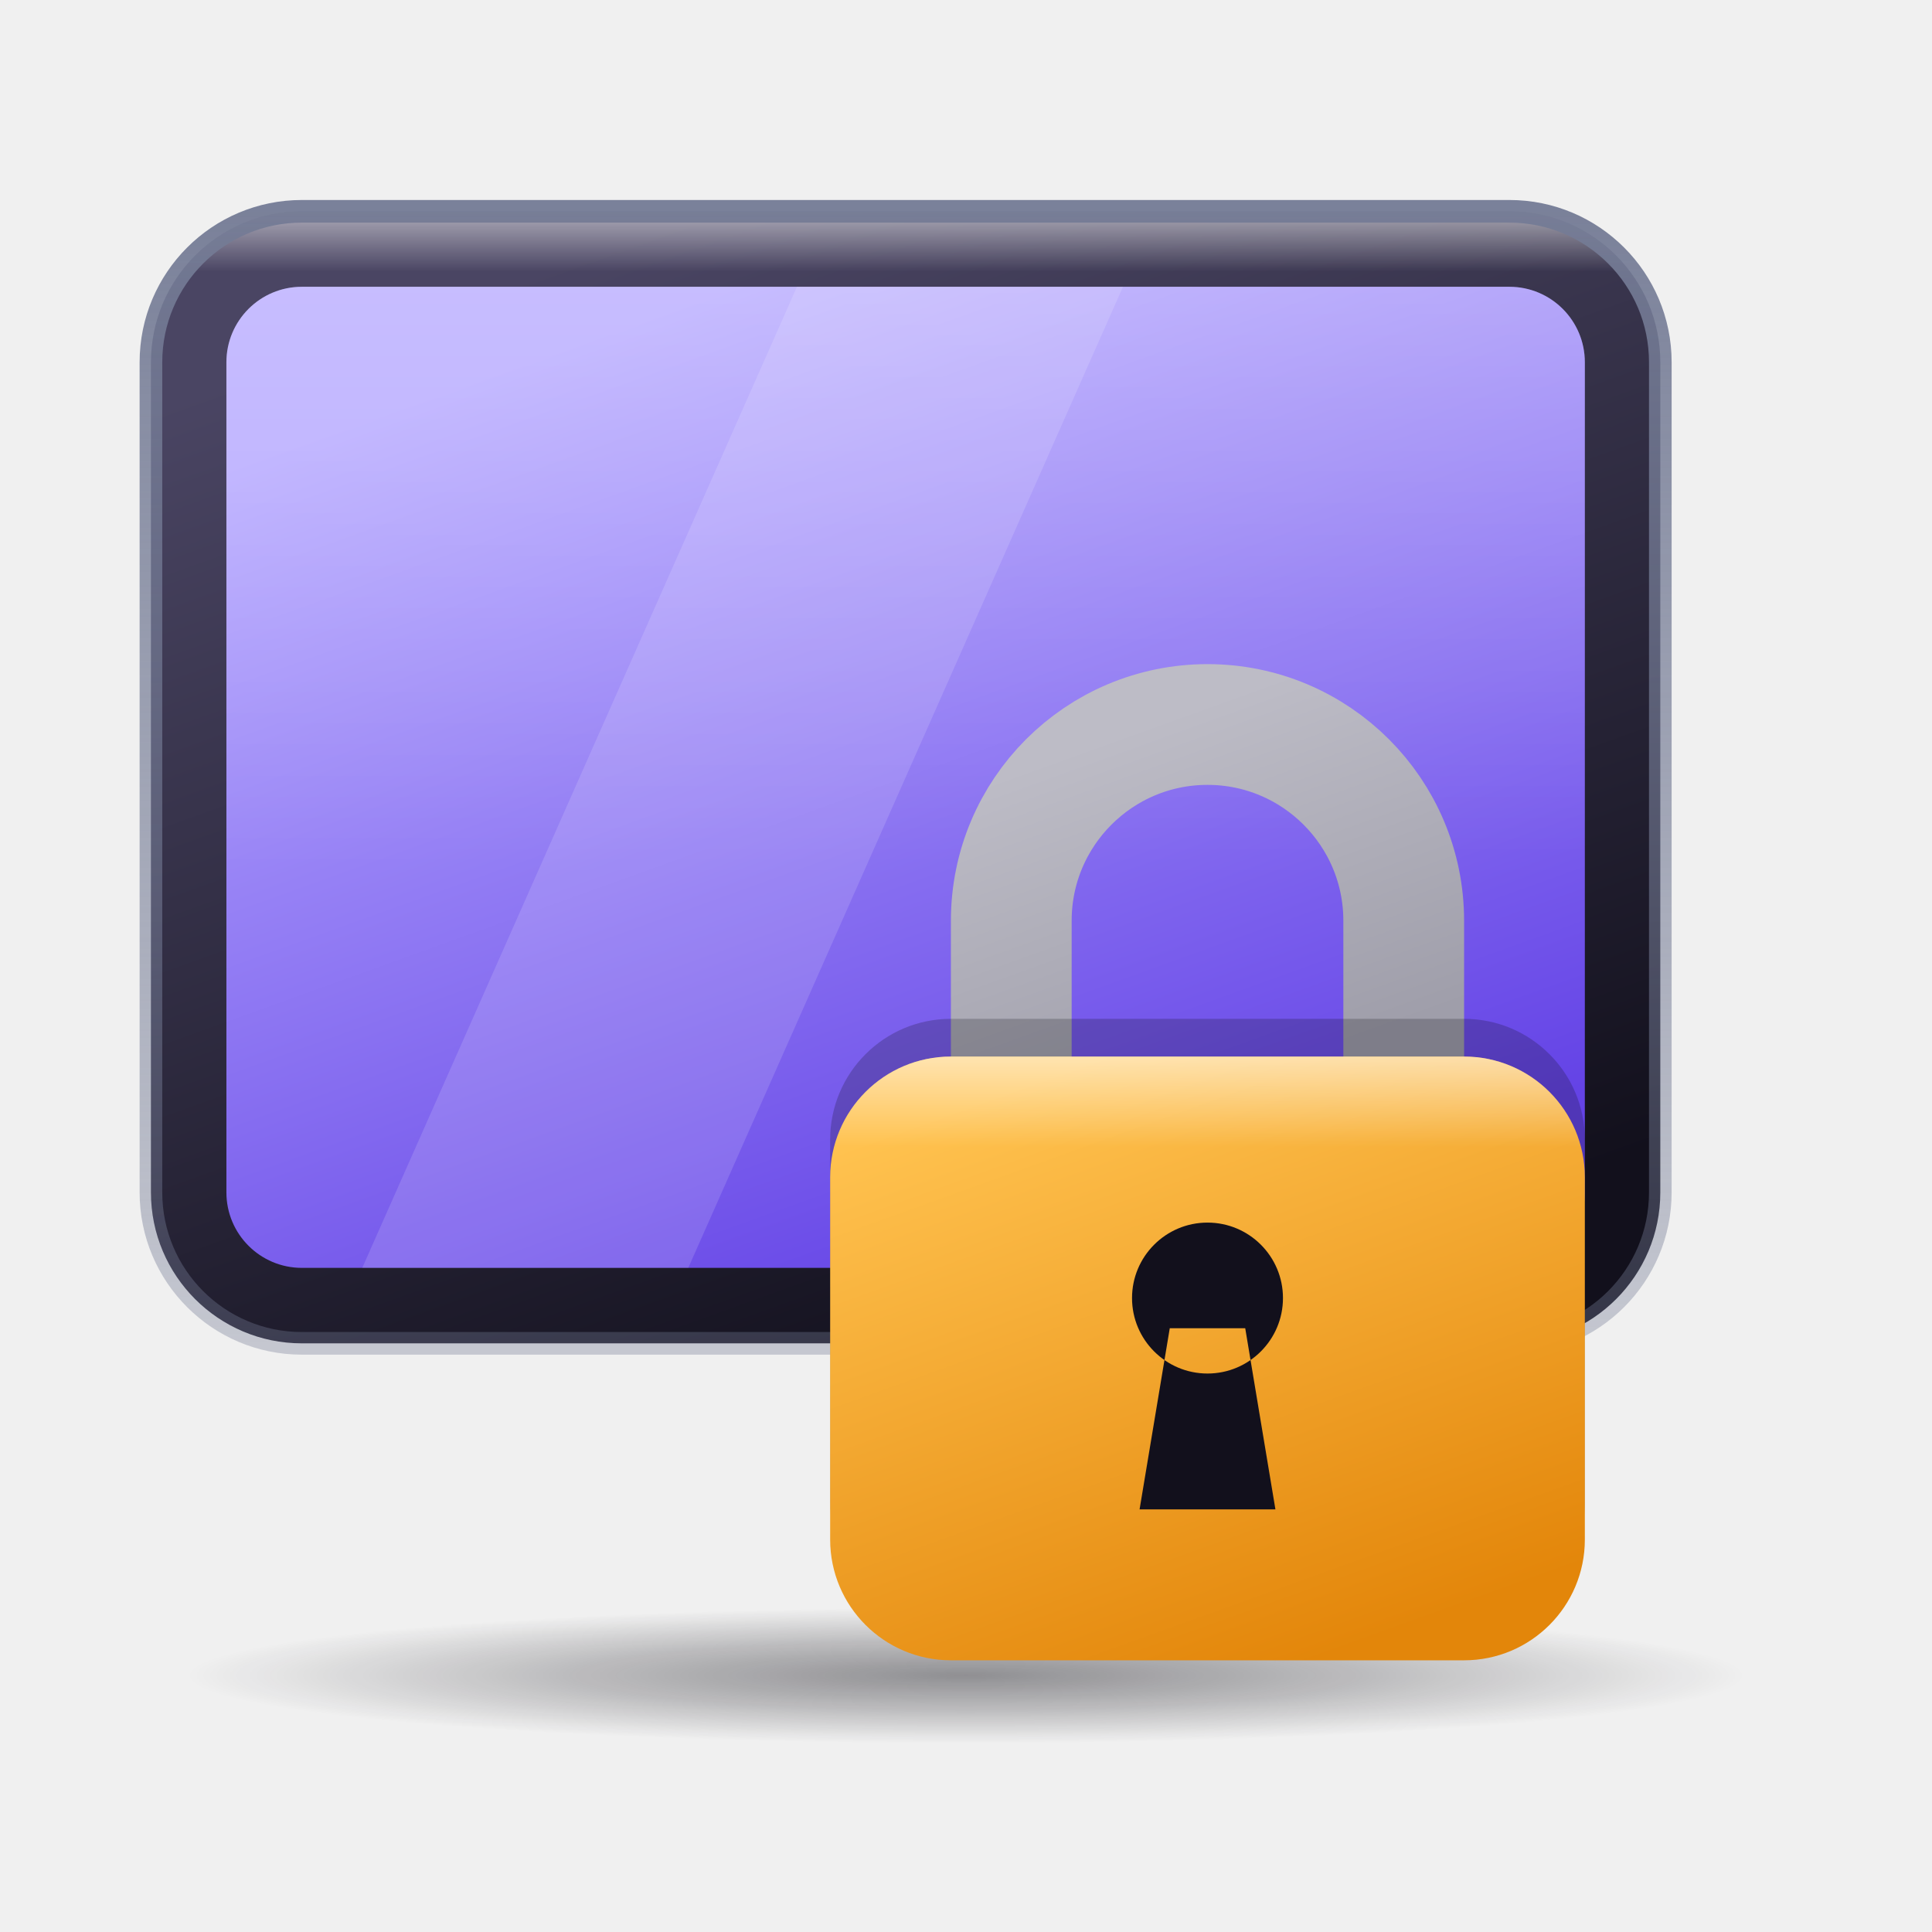
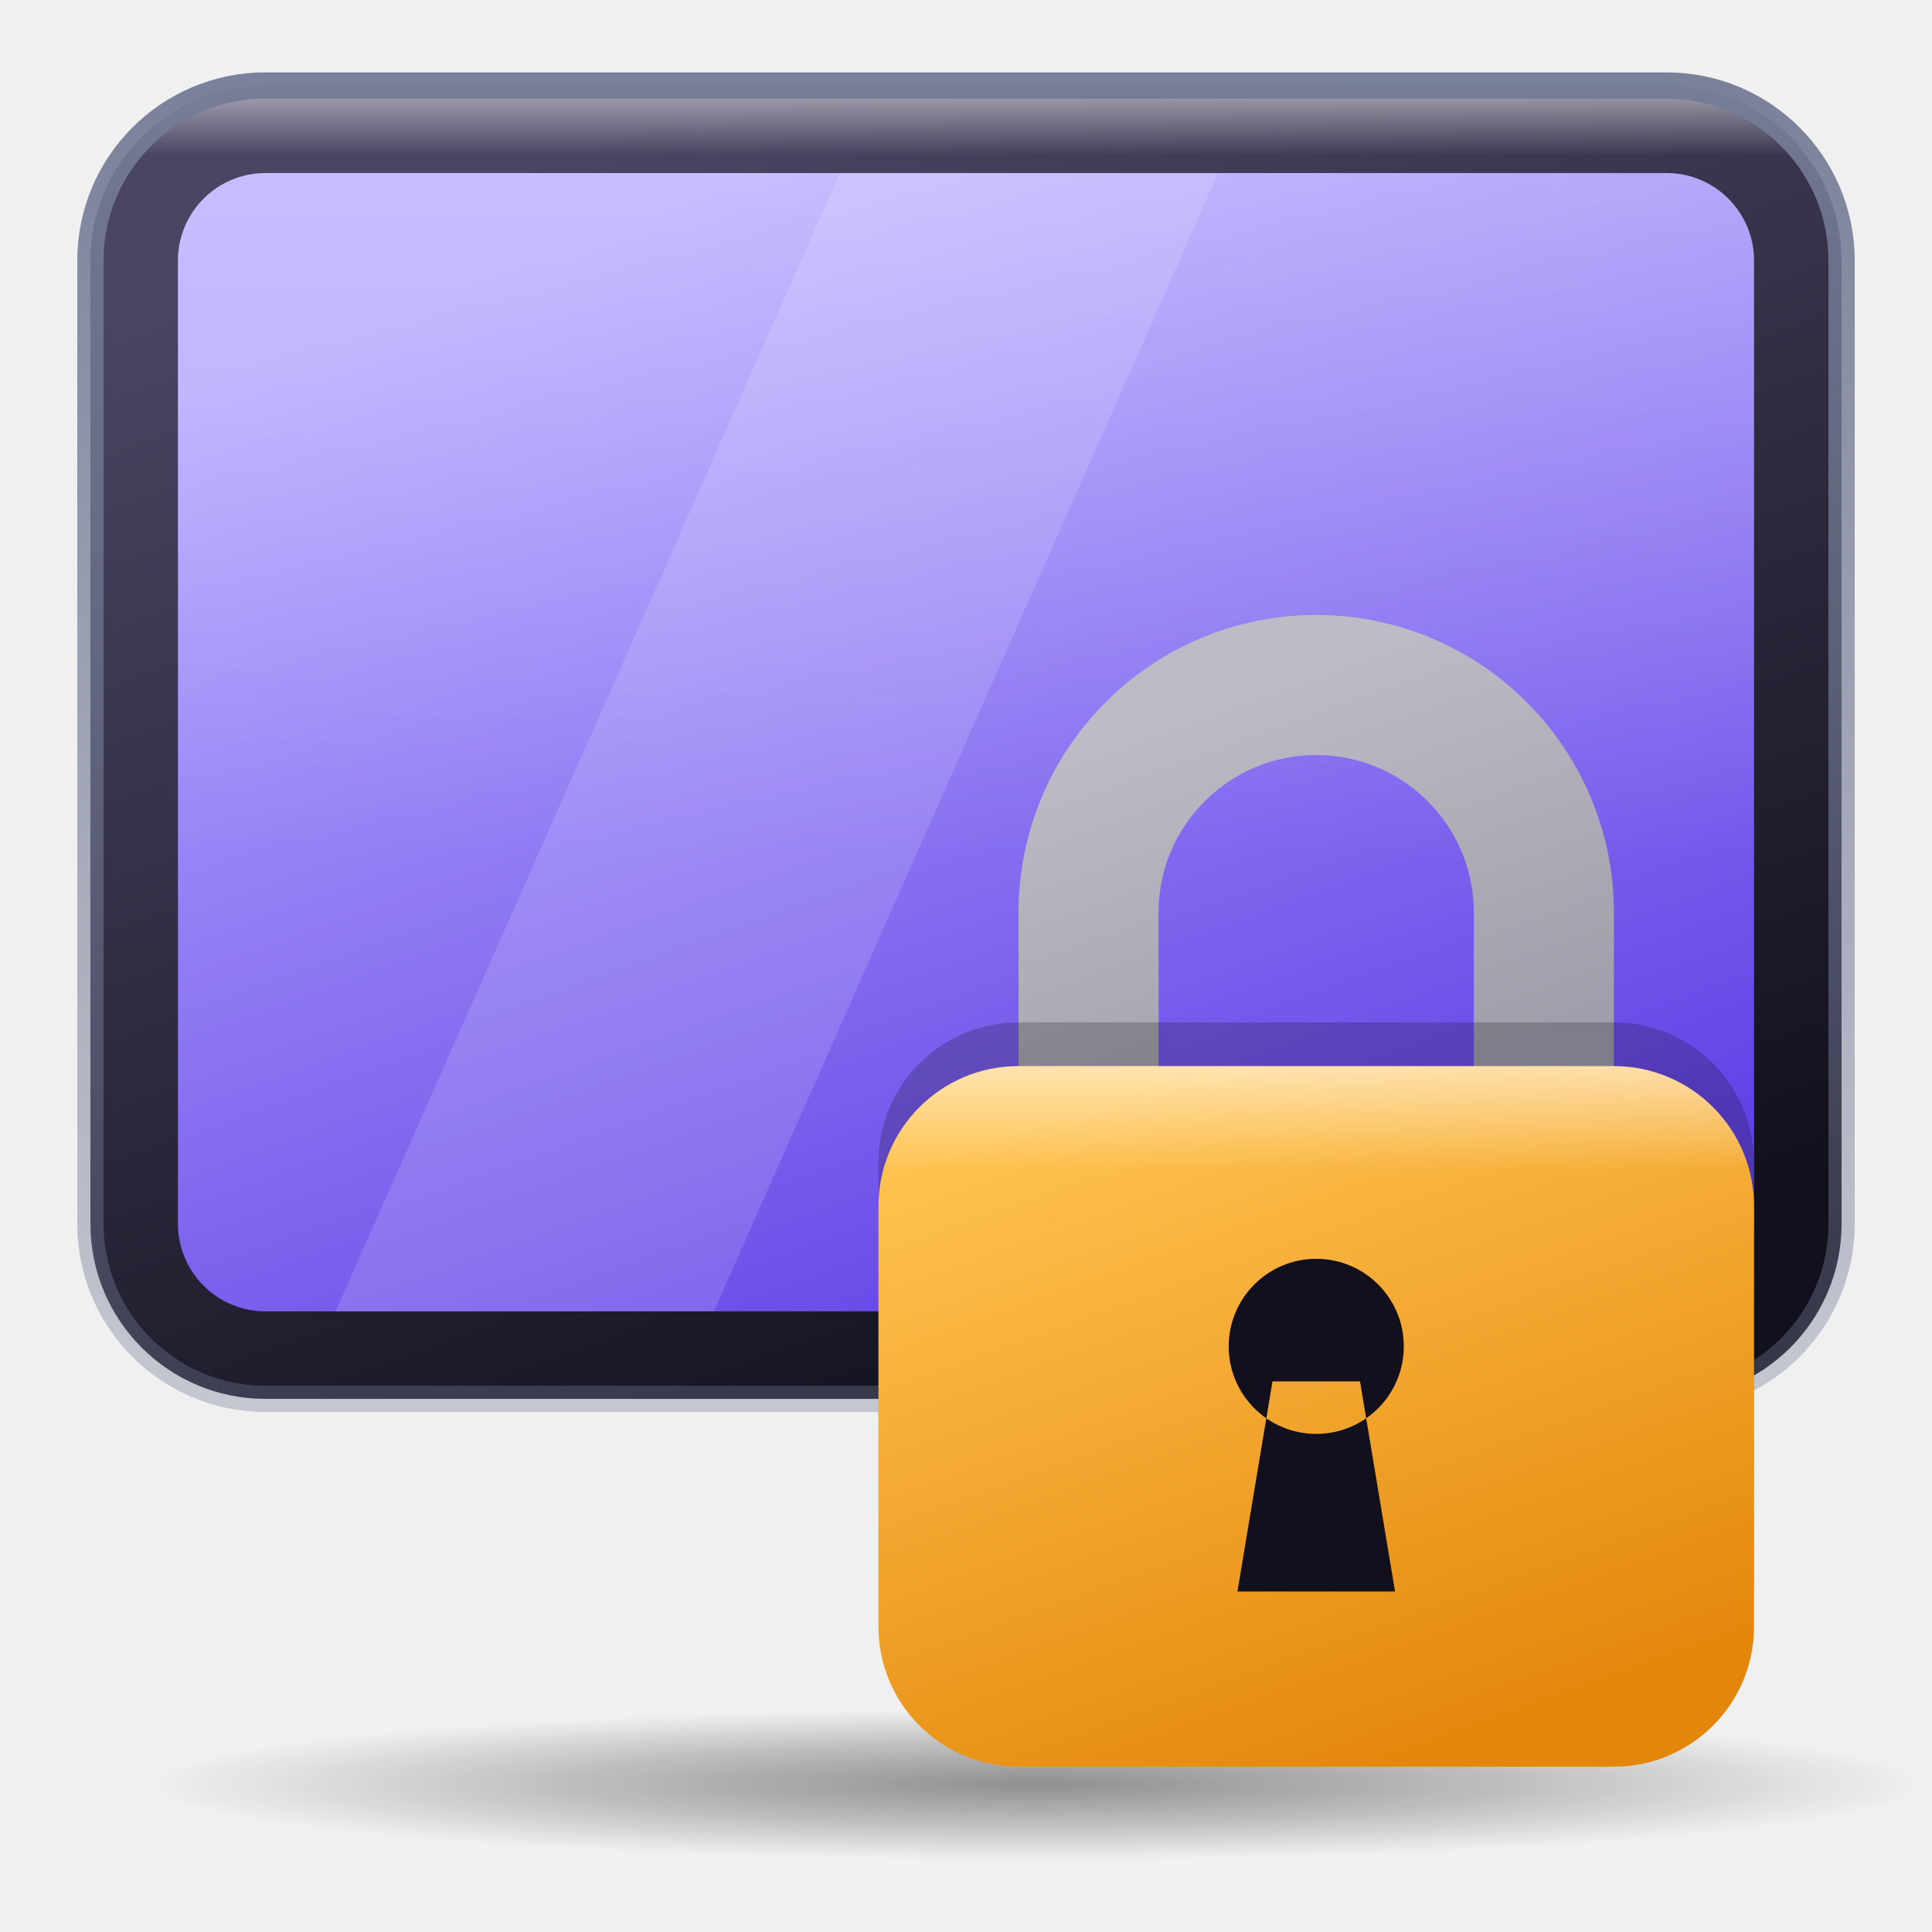
<svg xmlns="http://www.w3.org/2000/svg" width="256" height="256" viewBox="0 0 256 256">
  <defs>
-     <radialGradient id="boswas-lock-shadow" gradientUnits="userSpaceOnUse" cx="0" cy="0" r="1" gradientTransform="translate(128 222) scale(104 9)">
+     <radialGradient id="boswas-lock-shadow" gradientUnits="userSpaceOnUse" cx="0" cy="0" r="1" gradientTransform="translate(137.28 236.41) scale(116.72 10)">
      <stop offset="0" stop-color="#0B0A12" stop-opacity="0.42" />
      <stop offset="0.5" stop-color="#0B0A12" stop-opacity="0.23" />
      <stop offset="1" stop-color="#0B0A12" stop-opacity="0" />
    </radialGradient>
-     <linearGradient id="boswas-lock-glass-body" gradientUnits="userSpaceOnUse" x1="93" y1="28" x2="147" y2="178">
+     <linearGradient id="boswas-lock-glass-body" gradientUnits="userSpaceOnUse" x1="96.67" y1="11.33" x2="159.33" y2="185.36">
      <stop offset="0" stop-color="#4A4563" />
      <stop offset="1" stop-color="#12101C" />
    </linearGradient>
-     <linearGradient id="boswas-lock-sheen" gradientUnits="userSpaceOnUse" x1="120" y1="28" x2="120" y2="36">
+     <linearGradient id="boswas-lock-sheen" gradientUnits="userSpaceOnUse" x1="128" y1="11.33" x2="128" y2="20.61">
      <stop offset="0" stop-color="#FFFFFF" stop-opacity="0.55" />
      <stop offset="1" stop-color="#FFFFFF" stop-opacity="0" />
    </linearGradient>
-     <linearGradient id="boswas-lock-rim" gradientUnits="userSpaceOnUse" x1="120" y1="28" x2="120" y2="178">
+     <linearGradient id="boswas-lock-rim" gradientUnits="userSpaceOnUse" x1="128" y1="11.33" x2="128" y2="185.36">
      <stop offset="0" stop-color="#747B95" stop-opacity="0.95" />
      <stop offset="1" stop-color="#747B95" stop-opacity="0.35" />
    </linearGradient>
-     <linearGradient id="boswas-lock-iris-bright" gradientUnits="userSpaceOnUse" x1="96.6" y1="38" x2="143.4" y2="168">
+     <linearGradient id="boswas-lock-iris-bright" gradientUnits="userSpaceOnUse" x1="100.85" y1="22.93" x2="155.15" y2="173.76">
      <stop offset="0" stop-color="#B7AAFF" />
      <stop offset="1" stop-color="#6443E6" />
    </linearGradient>
-     <linearGradient id="boswas-lock-glow" gradientUnits="userSpaceOnUse" x1="30" y1="38" x2="30" y2="116">
+     <linearGradient id="boswas-lock-glow" gradientUnits="userSpaceOnUse" x1="23.58" y1="22.93" x2="23.58" y2="113.43">
      <stop offset="0" stop-color="#FFFFFF" stop-opacity="0.22" />
      <stop offset="1" stop-color="#FFFFFF" stop-opacity="0" />
    </linearGradient>
-     <linearGradient id="boswas-lock-metal-deep" gradientUnits="userSpaceOnUse" x1="151.72" y1="96" x2="168.28" y2="142">
+     <linearGradient id="boswas-lock-metal-deep" gradientUnits="userSpaceOnUse" x1="164.8" y1="90.22" x2="184.01" y2="143.59">
      <stop offset="0" stop-color="#BDBCC6" />
      <stop offset="1" stop-color="#9F9EAA" />
    </linearGradient>
-     <linearGradient id="boswas-lock-sun-body" gradientUnits="userSpaceOnUse" x1="145.6" y1="140" x2="174.4" y2="220">
+     <linearGradient id="boswas-lock-sun-body" gradientUnits="userSpaceOnUse" x1="157.7" y1="141.27" x2="191.11" y2="234.09">
      <stop offset="0" stop-color="#FFC24F" />
      <stop offset="1" stop-color="#E3860A" />
    </linearGradient>
-     <linearGradient id="boswas-lock-sheen-2" gradientUnits="userSpaceOnUse" x1="160" y1="140" x2="160" y2="152">
+     <linearGradient id="boswas-lock-sheen-2" gradientUnits="userSpaceOnUse" x1="174.41" y1="141.27" x2="174.41" y2="155.2">
      <stop offset="0" stop-color="#FFFFFF" stop-opacity="0.55" />
      <stop offset="1" stop-color="#FFFFFF" stop-opacity="0" />
    </linearGradient>
  </defs>
-   <path d="M24 222A104 9 0 1 1 232 222A104 9 0 1 1 24 222Z" fill="url(#boswas-lock-shadow)" />
-   <path d="M40 28H200A20 20 0 0 1 220 48V158A20 20 0 0 1 200 178H40A20 20 0 0 1 20 158V48A20 20 0 0 1 40 28Z" fill="url(#boswas-lock-glass-body)" />
-   <path d="M40 28H200A20 20 0 0 1 220 48V158A20 20 0 0 1 200 178H40A20 20 0 0 1 20 158V48A20 20 0 0 1 40 28Z" fill="url(#boswas-lock-sheen)" />
-   <path d="M40 28H200A20 20 0 0 1 220 48V158A20 20 0 0 1 200 178H40A20 20 0 0 1 20 158V48A20 20 0 0 1 40 28Z" fill="none" stroke="url(#boswas-lock-rim)" stroke-width="3" stroke-linecap="round" stroke-linejoin="round" />
-   <path d="M40 38H200A10 10 0 0 1 210 48V158A10 10 0 0 1 200 168H40A10 10 0 0 1 30 158V48A10 10 0 0 1 40 38Z" fill="url(#boswas-lock-iris-bright)" />
-   <path d="M40 38H200A10 10 0 0 1 210 48V158A10 10 0 0 1 200 168H40A10 10 0 0 1 30 158V48A10 10 0 0 1 40 38Z" fill="url(#boswas-lock-glow)" />
-   <path d="M105.6 38L148.8 38L91.2 168L48 168Z" fill="#FFFFFF" opacity="0.14" />
-   <path d="M134 142V122A26 26 0 0 1 186 122V142" fill="none" stroke="url(#boswas-lock-metal-deep)" stroke-width="16" stroke-linecap="round" stroke-linejoin="round" />
-   <path d="M126 135H194A16 16 0 0 1 210 151V199A16 16 0 0 1 194 215H126A16 16 0 0 1 110 199V151A16 16 0 0 1 126 135Z" fill="#0B0A12" opacity="0.22" />
-   <path d="M126 140H194A16 16 0 0 1 210 156V204A16 16 0 0 1 194 220H126A16 16 0 0 1 110 204V156A16 16 0 0 1 126 140Z" fill="url(#boswas-lock-sun-body)" />
-   <path d="M126 140H194A16 16 0 0 1 210 156V204A16 16 0 0 1 194 220H126A16 16 0 0 1 110 204V156A16 16 0 0 1 126 140Z" fill="url(#boswas-lock-sheen-2)" />
-   <path d="M150 172A10 10 0 1 1 170 172A10 10 0 1 1 150 172ZM155 176L151 200H169L165 176Z" fill="#12101C" />
+   <path d="M20.56 236.41A116.72 10 0 1 1 254 236.41A116.72 10 0 1 1 20.56 236.41Z" fill="url(#boswas-lock-shadow)" />
+   <path d="M35.18 11.33H220.82A23.2 23.2 0 0 1 244.02 34.53V162.16A23.2 23.2 0 0 1 220.82 185.36H35.18A23.2 23.2 0 0 1 11.98 162.16V34.53A23.2 23.2 0 0 1 35.18 11.33Z" fill="url(#boswas-lock-glass-body)" />
+   <path d="M35.18 11.33H220.82A23.2 23.2 0 0 1 244.02 34.53V162.16A23.2 23.2 0 0 1 220.82 185.36H35.18A23.2 23.2 0 0 1 11.98 162.16V34.53A23.2 23.2 0 0 1 35.18 11.33Z" fill="url(#boswas-lock-sheen)" />
+   <path d="M35.18 11.33H220.82A23.2 23.2 0 0 1 244.02 34.53V162.16A23.2 23.2 0 0 1 220.82 185.36H35.18A23.2 23.2 0 0 1 11.98 162.16V34.53A23.2 23.2 0 0 1 35.18 11.33Z" fill="none" stroke="url(#boswas-lock-rim)" stroke-width="3.48" stroke-linecap="round" stroke-linejoin="round" />
+   <path d="M35.18 22.93H220.82A11.6 11.6 0 0 1 232.42 34.53V162.16A11.6 11.6 0 0 1 220.82 173.76H35.18A11.6 11.6 0 0 1 23.58 162.16V34.53A11.6 11.6 0 0 1 35.18 22.93Z" fill="url(#boswas-lock-iris-bright)" />
+   <path d="M35.18 22.93H220.82A11.6 11.6 0 0 1 232.42 34.53V162.16A11.6 11.6 0 0 1 220.82 173.76H35.18A11.6 11.6 0 0 1 23.58 162.16V34.53A11.6 11.6 0 0 1 35.18 22.93Z" fill="url(#boswas-lock-glow)" />
+   <path d="M111.29 22.93L161.41 22.93L94.59 173.76L44.47 173.76Z" fill="#FFFFFF" opacity="0.14" />
+   <path d="M144.24 143.59V120.39A30.17 30.17 0 0 1 204.57 120.39V143.59" fill="none" stroke="url(#boswas-lock-metal-deep)" stroke-width="18.56" stroke-linecap="round" stroke-linejoin="round" />
+   <path d="M134.96 135.47H213.85A18.56 18.56 0 0 1 232.42 154.04V209.72A18.56 18.56 0 0 1 213.85 228.29H134.96A18.56 18.56 0 0 1 116.4 209.72V154.04A18.56 18.56 0 0 1 134.96 135.47Z" fill="#0B0A12" opacity="0.22" />
+   <path d="M134.96 141.27H213.85A18.56 18.56 0 0 1 232.42 159.84V215.53A18.56 18.56 0 0 1 213.85 234.09H134.96A18.56 18.56 0 0 1 116.4 215.53V159.84A18.56 18.56 0 0 1 134.96 141.27Z" fill="url(#boswas-lock-sun-body)" />
+   <path d="M134.96 141.27H213.85A18.56 18.56 0 0 1 232.42 159.84V215.53A18.56 18.56 0 0 1 213.85 234.09H134.96A18.56 18.56 0 0 1 116.4 215.53V159.84A18.56 18.56 0 0 1 134.96 141.27Z" fill="url(#boswas-lock-sheen-2)" />
+   <path d="M162.81 178.4A11.6 11.6 0 1 1 186.01 178.4A11.6 11.6 0 1 1 162.81 178.4ZM168.61 183.04L163.97 210.88H184.85L180.21 183.04Z" fill="#12101C" />
</svg>
